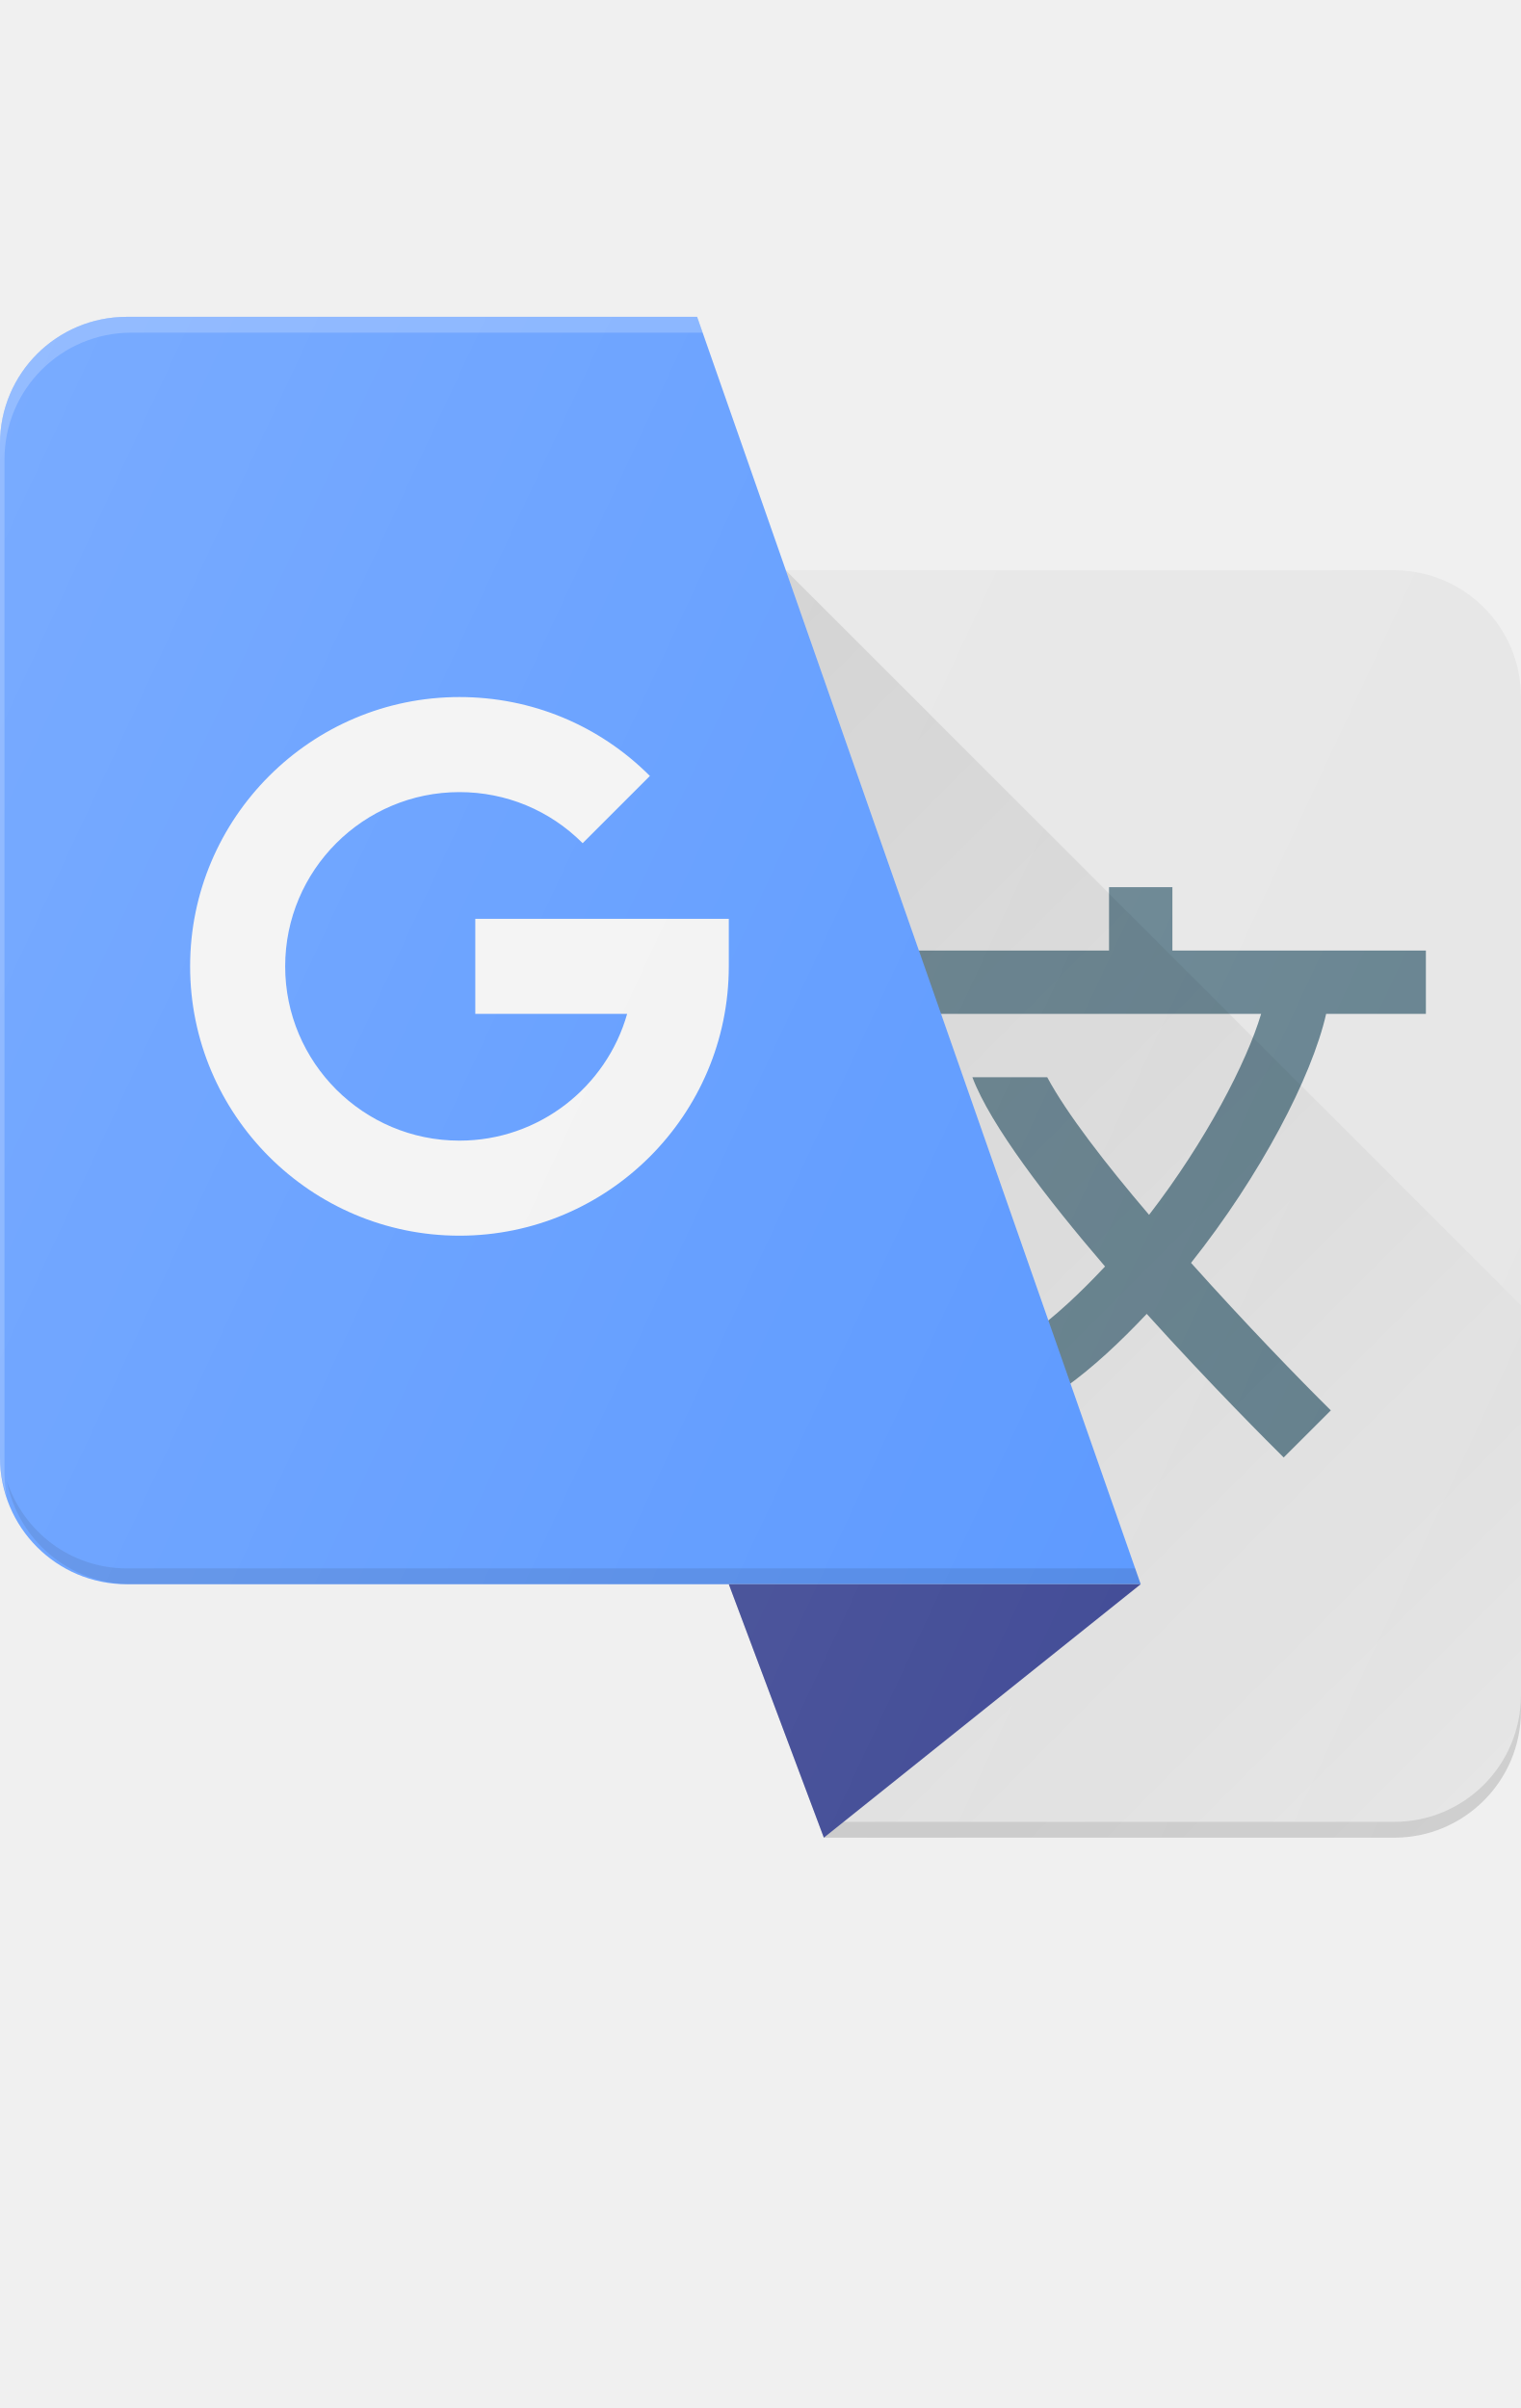
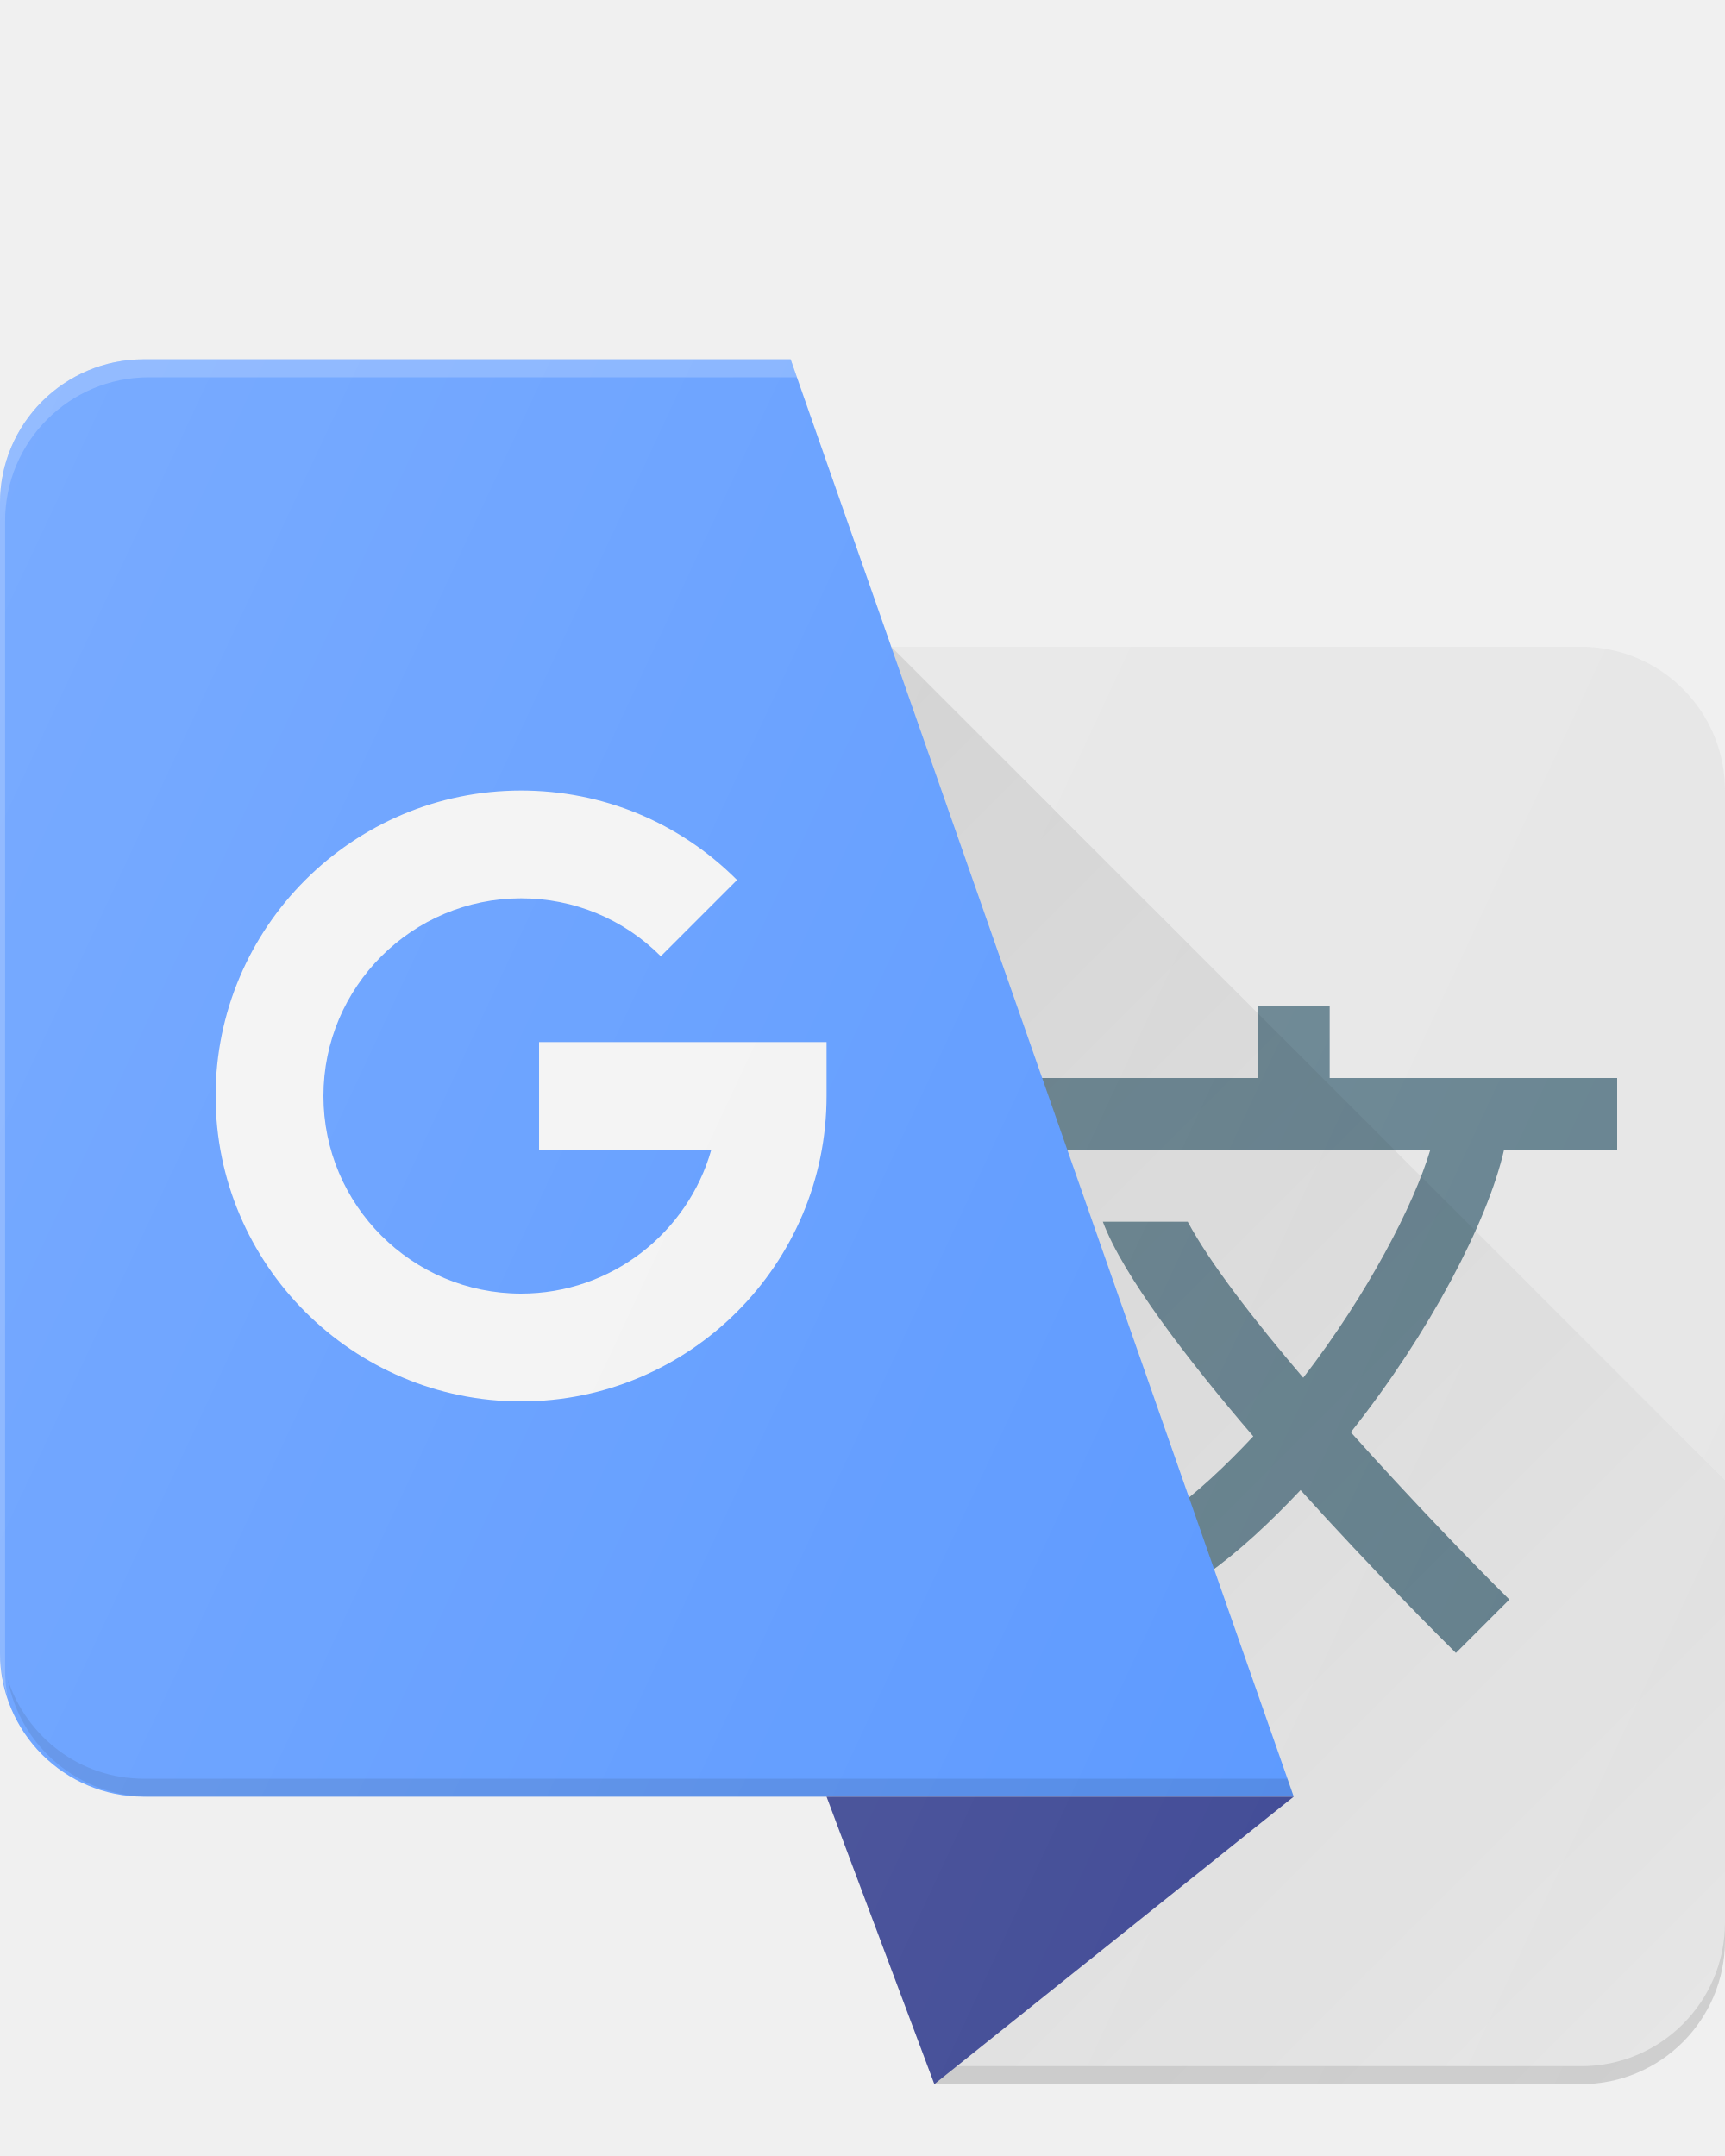
- <svg xmlns="http://www.w3.org/2000/svg" enable-background="new 0 0 24 24" id="Layer_1" version="1.1" viewBox="0 -5 24 38" xml:space="preserve">
+ <svg xmlns="http://www.w3.org/2000/svg" enable-background="new 0 0 24 24" id="Layer_1" version="1.1" viewBox="0 -5 24 30" xml:space="preserve">
  <g>
    <path d="M5.5,4H22c1.105,0,2,0.895,2,2v16c0,1.105-0.895,2-2,2h-9L5.5,4z" fill="#E6E6E6" />
    <path d="M14,11h5.9c-0.228,0.763-0.87,2.006-1.768,3.171   C17.446,13.366,16.835,12.577,16.525,12H15.344c0.284,0.754,1.177,1.919,2.093,2.986   c-0.383,0.409-0.789,0.795-1.227,1.106c-0.225,0.16-0.278,0.472-0.118,0.697   C16.19,16.927,16.344,17,16.5,17c0.1,0,0.201-0.03,0.289-0.092   c0.456-0.324,0.891-0.734,1.306-1.174C19.108,16.857,20.054,17.8,20.256,18   L21,17.257c-0.494-0.488-1.355-1.377-2.206-2.328   C19.889,13.55,20.699,11.998,20.926,11H22.5v-1h-4V9h-1v1H14V11z" fill="#64818E" />
    <path d="M11,0H2C0.895,0,0,0.895,0,2v16c0,1.105,0.895,2,2,2h16L11,0z" fill="#5796FF" />
    <path d="M13,24h9c1.105,0,2-0.895,2-2v-0.25c0,1.105-0.895,2-2,2h-9V24z" opacity="0.1" />
    <path d="M11,0H2C0.895,0,0,0.895,0,2v16c0,0.218,0.044,0.424,0.108,0.62   C0.085,18.5,0.071,18.377,0.071,18.25v-16c0-1.105,0.895-2,2-2h9.017L11,0z" fill="#FFFFFF" opacity="0.2" />
    <path d="M17.912,19.75H2c-0.887,0-1.63-0.581-1.892-1.38   C0.282,19.297,1.093,20,2.071,20H18L17.912,19.75z" opacity="0.1" />
    <path d="M7.25,14.5C4.907,14.5,3,12.593,3,10.25S4.907,6,7.25,6   c1.135,0,2.203,0.442,3.005,1.245L9.194,8.306C8.675,7.786,7.984,7.5,7.25,7.5   c-1.517,0-2.75,1.233-2.75,2.75S5.733,13,7.25,13c1.256,0,2.319-0.847,2.646-2H7.5V9.5h4v0.75   C11.5,12.593,9.593,14.5,7.25,14.5z" fill="#F2F2F2" />
    <polygon fill="#3C4693" points="18,20 13,24 11.5,20  " />
    <linearGradient gradientUnits="userSpaceOnUse" id="SVGID_1_" x1="7.55" x2="22.764" y1="8.85" y2="24.064">
      <stop offset="0" style="stop-color:#000000;stop-opacity:0.1" />
      <stop offset="1" style="stop-color:#000000;stop-opacity:0" />
    </linearGradient>
    <path d="M12.4,4v0L18,20l-5,4h9c1.105,0,2-0.895,2-2v-6.4L12.4,4z" fill="url(#SVGID_1_)" />
    <linearGradient gradientUnits="userSpaceOnUse" id="SVGID_2_" x1="-1.857" x2="25.857" y1="5.538" y2="18.462">
      <stop offset="0" style="stop-color:#FFFFFF;stop-opacity:0.2" />
      <stop offset="1" style="stop-color:#FFFFFF;stop-opacity:0" />
    </linearGradient>
    <path d="M22,4h-9.6L11,0H2C0.895,0,0,0.895,0,2v16c0,1.105,0.895,2,2,2h9.5l1.5,4h9   c1.105,0,2-0.895,2-2V6C24,4.895,23.105,4,22,4z" fill="url(#SVGID_2_)" />
  </g>
  <g />
  <g />
  <g />
  <g />
  <g />
  <g />
  <g />
  <g />
  <g />
  <g />
  <g />
  <g />
  <g />
  <g />
  <g />
</svg>
